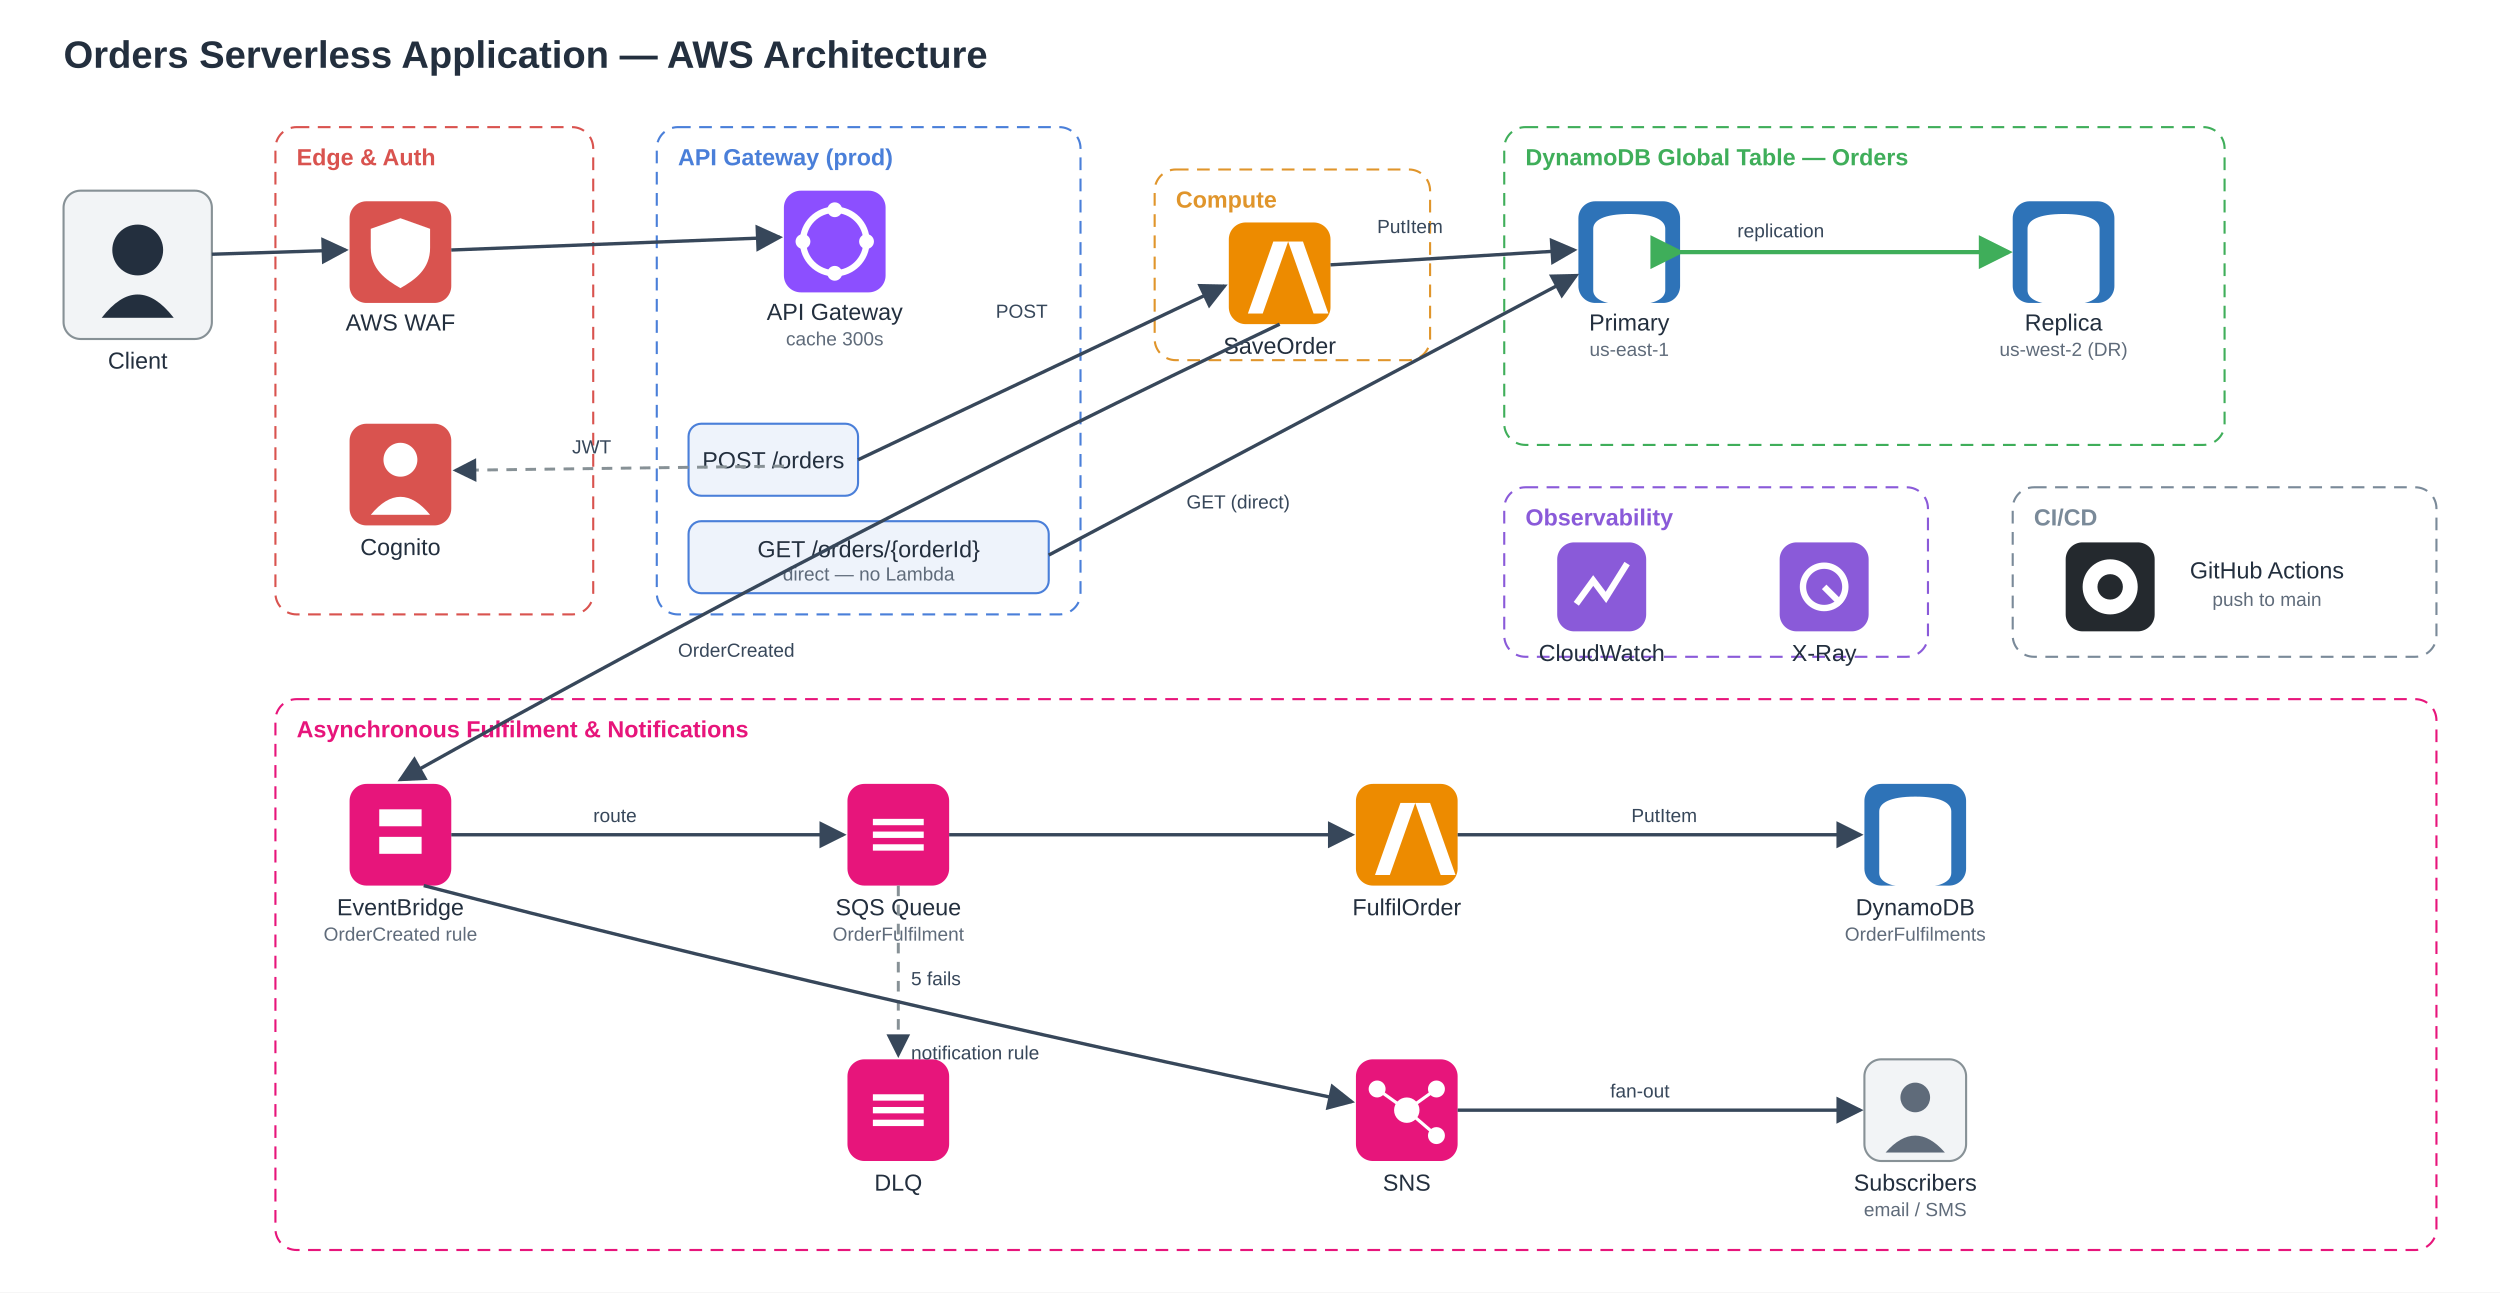
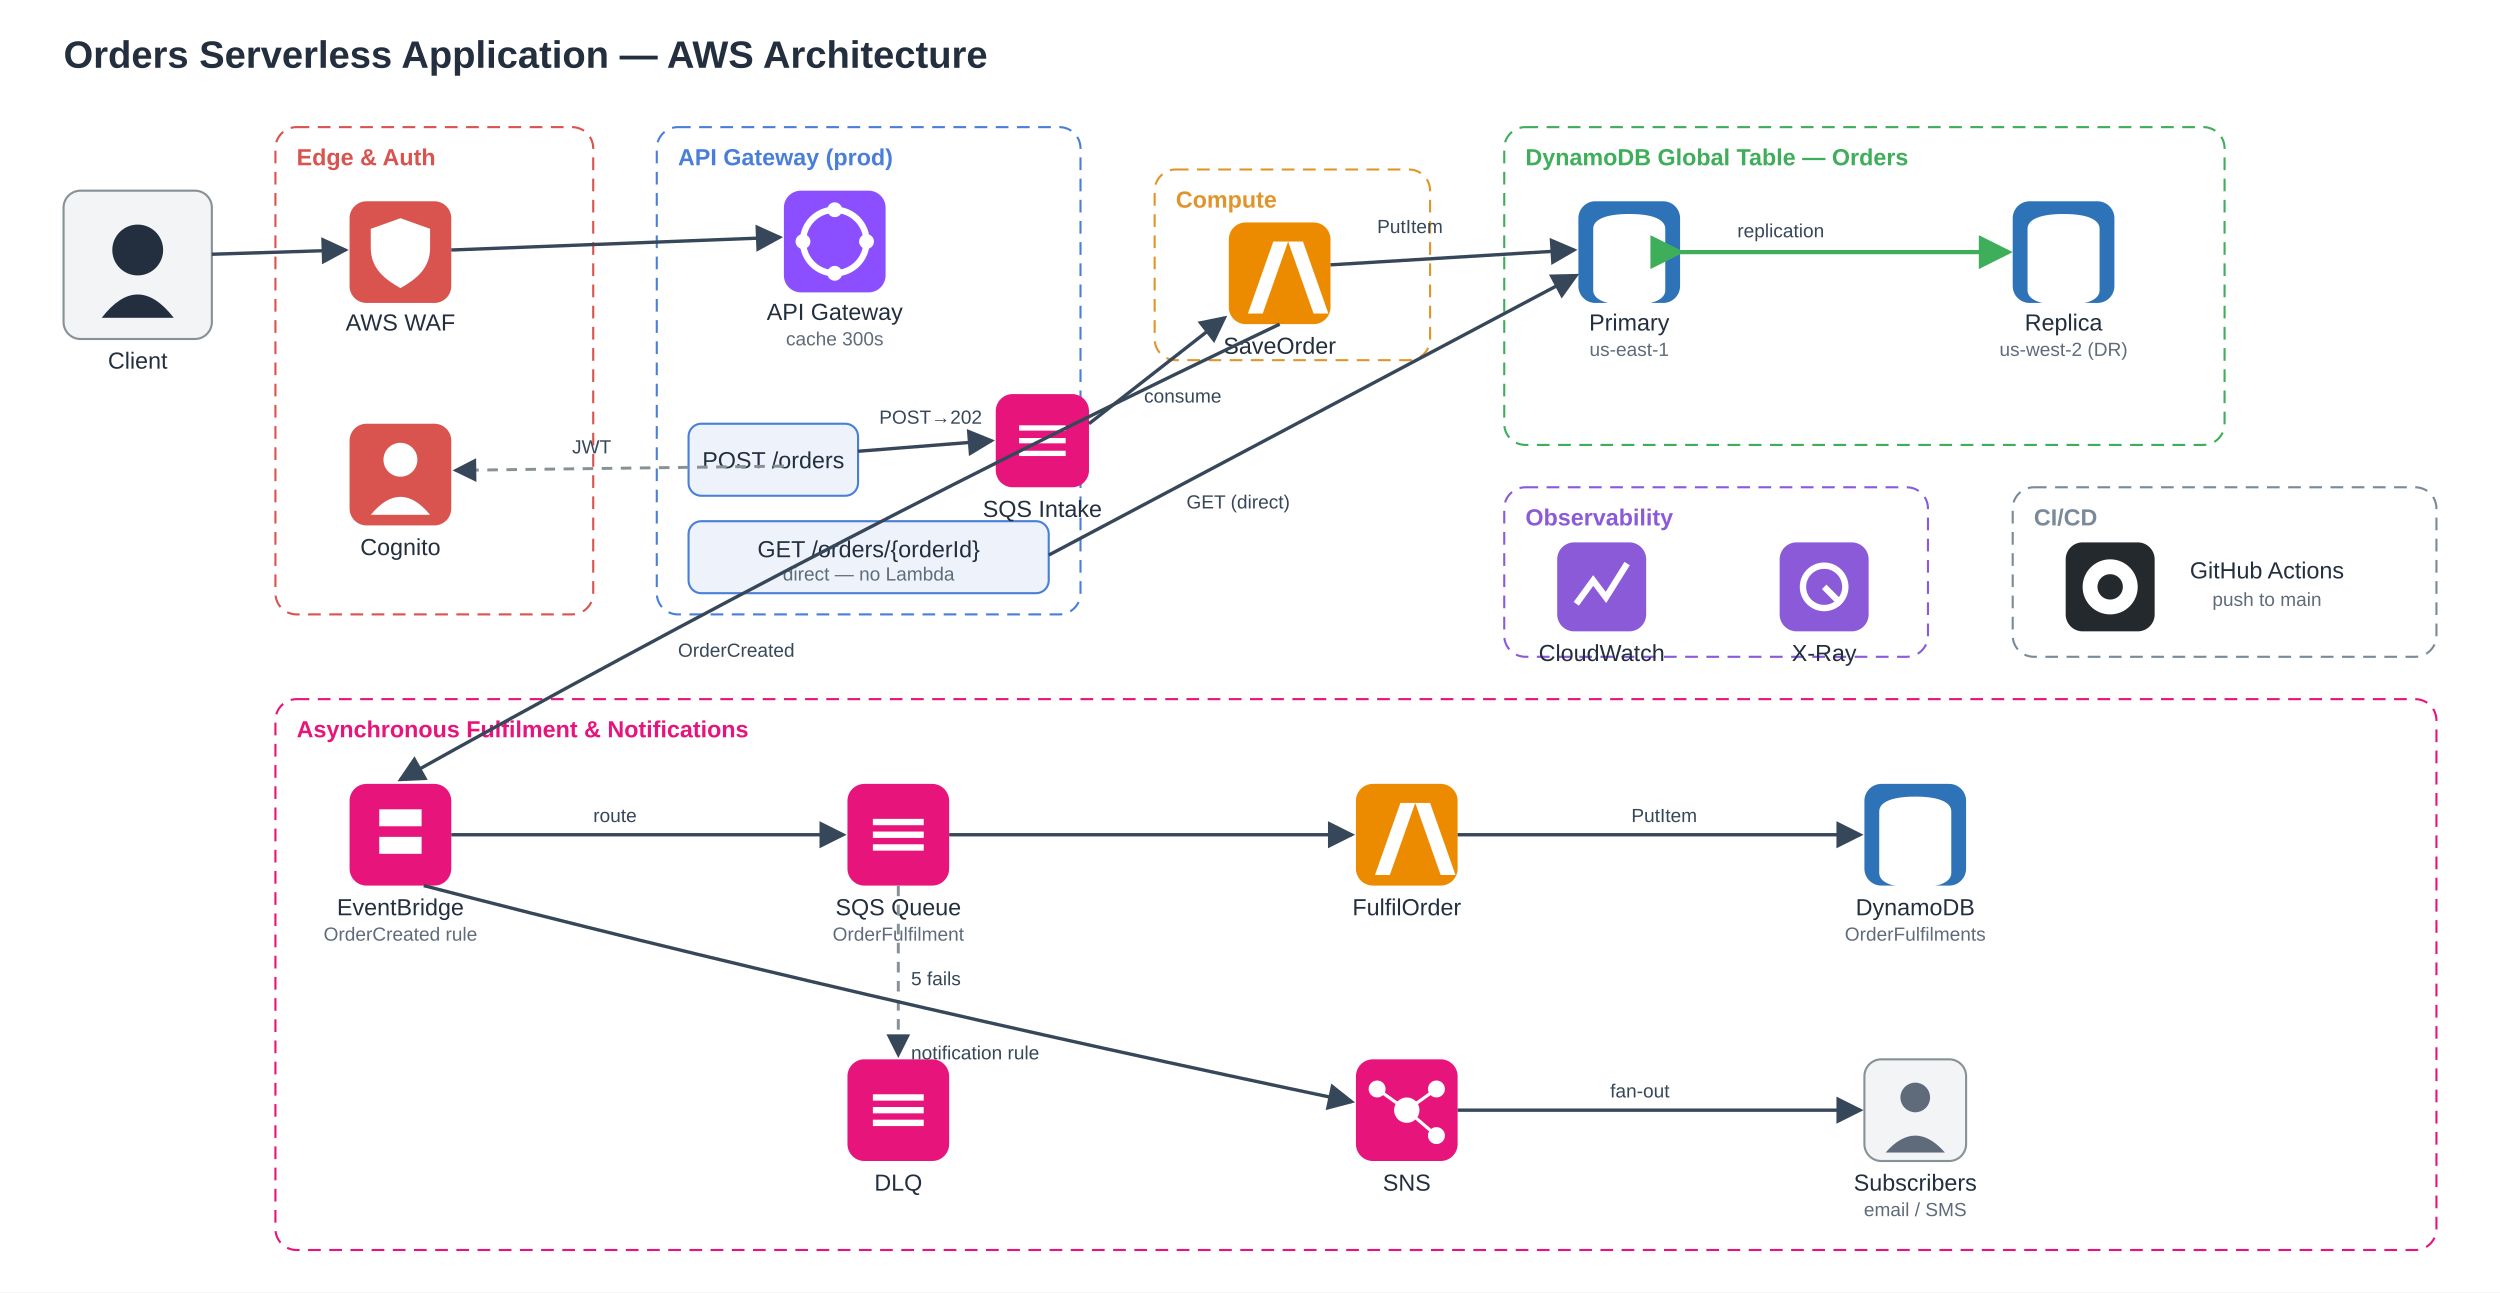
<svg xmlns="http://www.w3.org/2000/svg" width="1180" height="610" viewBox="0 0 1180 610" font-family="Arial, Helvetica, sans-serif">
  <defs>
    <style>
      .svc-label { font-size: 11px; fill: #232f3e; text-anchor: middle; }
      .svc-sub   { font-size: 9px; fill: #5f6b7a; text-anchor: middle; }
      .grp-label { font-size: 11px; font-weight: bold; }
      .flow      { stroke: #37475a; stroke-width: 1.6; fill: none; marker-end: url(#arrow); }
      .flow-dash { stroke: #879196; stroke-width: 1.4; fill: none; stroke-dasharray: 5 4; marker-end: url(#arrow); }
      .repl      { stroke: #3fae5a; stroke-width: 2; fill: none; marker-end: url(#arrowg); marker-start: url(#arrowg); }
      .edge-lbl  { font-size: 9px; fill: #37475a; }
    </style>
    <marker id="arrow" markerWidth="9" markerHeight="9" refX="7" refY="4" orient="auto">
      <path d="M0,0 L8,4 L0,8 Z" fill="#37475a" />
    </marker>
    <marker id="arrowg" markerWidth="9" markerHeight="9" refX="7" refY="4" orient="auto">
      <path d="M0,0 L8,4 L0,8 Z" fill="#3fae5a" />
    </marker>
  </defs>
  <rect x="0" y="0" width="1180" height="610" fill="#ffffff" />
  <text x="30" y="32" font-size="18" font-weight="bold" fill="#232f3e">Orders Serverless Application — AWS Architecture</text>
  <rect x="30" y="90" width="70" height="70" rx="8" fill="#f2f4f6" stroke="#879196" />
  <circle cx="65" cy="118" r="12" fill="#232f3e" />
  <path d="M48 150 q17 -22 34 0" fill="#232f3e" />
  <text class="svc-label" x="65" y="174">Client</text>
  <rect x="130" y="60" width="150" height="230" rx="10" fill="none" stroke="#d9534f" stroke-dasharray="6 4" />
  <text class="grp-label" x="140" y="78" fill="#d9534f">Edge &amp; Auth</text>
  <rect x="165" y="95" width="48" height="48" rx="8" fill="#d9534f" />
  <path d="M189 103 l14 5 v9 c0 10 -7 15 -14 19 c-7 -4 -14 -9 -14 -19 v-9 Z" fill="#fff" />
  <text class="svc-label" x="189" y="156">AWS WAF</text>
  <rect x="165" y="200" width="48" height="48" rx="8" fill="#d9534f" />
  <circle cx="189" cy="217" r="8" fill="#fff" />
  <path d="M175 243 q14 -17 28 0" fill="#fff" />
  <text class="svc-label" x="189" y="262">Cognito</text>
  <rect x="310" y="60" width="200" height="230" rx="10" fill="none" stroke="#4a7fd9" stroke-dasharray="6 4" />
  <text class="grp-label" x="320" y="78" fill="#4a7fd9">API Gateway (prod)</text>
  <rect x="370" y="90" width="48" height="48" rx="8" fill="#8c4fff" />
  <circle cx="394" cy="114" r="15" fill="none" stroke="#fff" stroke-width="3" />
  <circle cx="379" cy="114" r="3.5" fill="#fff" />
  <circle cx="409" cy="114" r="3.5" fill="#fff" />
  <circle cx="394" cy="99" r="3.5" fill="#fff" />
  <circle cx="394" cy="129" r="3.5" fill="#fff" />
  <text class="svc-label" x="394" y="151">API Gateway</text>
  <text class="svc-sub" x="394" y="163">cache 300s</text>
  <rect x="325" y="200" width="80" height="34" rx="6" fill="#eef3fb" stroke="#4a7fd9" />
  <text class="svc-label" x="365" y="221">POST /orders</text>
  <rect x="325" y="246" width="170" height="34" rx="6" fill="#eef3fb" stroke="#4a7fd9" />
  <text class="svc-label" x="410" y="263">GET /orders/{orderId}</text>
  <text class="svc-sub" x="410" y="274">direct — no Lambda</text>
+   <rect x="470" y="186" width="44" height="44" rx="8" fill="#e7157b" />
+   <path d="M481 202 h22 M481 208 h22 M481 214 h22" stroke="#fff" stroke-width="2.5" />
+   <text class="svc-label" x="492" y="244">SQS Intake</text>
  <rect x="545" y="80" width="130" height="90" rx="10" fill="none" stroke="#e0952b" stroke-dasharray="6 4" />
  <text class="grp-label" x="555" y="98" fill="#e0952b">Compute</text>
  <rect x="580" y="105" width="48" height="48" rx="8" fill="#ed8b00" />
  <path d="M589 148 l12 -34 h7 l-12 34 Z M608 114 l12 34 h7 l-12 -34 Z" fill="#fff" />
  <text class="svc-label" x="604" y="167">SaveOrder</text>
  <rect x="710" y="60" width="340" height="150" rx="10" fill="none" stroke="#3fae5a" stroke-dasharray="6 4" />
  <text class="grp-label" x="720" y="78" fill="#3fae5a">DynamoDB Global Table — Orders</text>
  <rect x="745" y="95" width="48" height="48" rx="8" fill="#2e73b8" />
  <path d="M769 101 c12 0 17 3 17 7 v29 c0 4 -5 7 -17 7 c-12 0 -17 -3 -17 -7 v-29 c0 -4 5 -7 17 -7 Z" fill="#fff" />
  <text class="svc-label" x="769" y="156">Primary</text>
  <text class="svc-sub" x="769" y="168">us-east-1</text>
  <rect x="950" y="95" width="48" height="48" rx="8" fill="#2e73b8" />
  <path d="M974 101 c12 0 17 3 17 7 v29 c0 4 -5 7 -17 7 c-12 0 -17 -3 -17 -7 v-29 c0 -4 5 -7 17 -7 Z" fill="#fff" />
  <text class="svc-label" x="974" y="156">Replica</text>
  <text class="svc-sub" x="974" y="168">us-west-2 (DR)</text>
  <rect x="130" y="330" width="1020" height="260" rx="10" fill="none" stroke="#e7157b" stroke-dasharray="6 4" />
  <text class="grp-label" x="140" y="348" fill="#e7157b">Asynchronous Fulfilment &amp; Notifications</text>
  <rect x="165" y="370" width="48" height="48" rx="8" fill="#e7157b" />
  <path d="M179 382 h20 v8 h-20 Z M179 395 h20 v8 h-20 Z" fill="#fff" />
  <text class="svc-label" x="189" y="432">EventBridge</text>
  <text class="svc-sub" x="189" y="444">OrderCreated rule</text>
  <rect x="400" y="370" width="48" height="48" rx="8" fill="#e7157b" />
  <path d="M412 388 h24 M412 394 h24 M412 400 h24" stroke="#fff" stroke-width="3" />
  <text class="svc-label" x="424" y="432">SQS Queue</text>
  <text class="svc-sub" x="424" y="444">OrderFulfilment</text>
  <rect x="400" y="500" width="48" height="48" rx="8" fill="#e7157b" />
  <path d="M412 518 h24 M412 524 h24 M412 530 h24" stroke="#fff" stroke-width="3" />
  <text class="svc-label" x="424" y="562">DLQ</text>
  <rect x="640" y="370" width="48" height="48" rx="8" fill="#ed8b00" />
  <path d="M649 413 l12 -34 h7 l-12 34 Z M668 379 l12 34 h7 l-12 -34 Z" fill="#fff" />
  <text class="svc-label" x="664" y="432">FulfilOrder</text>
  <rect x="880" y="370" width="48" height="48" rx="8" fill="#2e73b8" />
  <path d="M904 376 c12 0 17 3 17 7 v29 c0 4 -5 7 -17 7 c-12 0 -17 -3 -17 -7 v-29 c0 -4 5 -7 17 -7 Z" fill="#fff" />
  <text class="svc-label" x="904" y="432">DynamoDB</text>
  <text class="svc-sub" x="904" y="444">OrderFulfilments</text>
  <rect x="640" y="500" width="48" height="48" rx="8" fill="#e7157b" />
  <circle cx="664" cy="524" r="6" fill="#fff" />
  <circle cx="650" cy="514" r="4" fill="#fff" />
  <circle cx="678" cy="514" r="4" fill="#fff" />
  <circle cx="678" cy="536" r="4" fill="#fff" />
  <path d="M664 524 L650 514 M664 524 L678 514 M664 524 L678 536" stroke="#fff" stroke-width="1.5" />
  <text class="svc-label" x="664" y="562">SNS</text>
  <rect x="880" y="500" width="48" height="48" rx="8" fill="#f2f4f6" stroke="#879196" />
  <circle cx="904" cy="518" r="7" fill="#5f6b7a" />
  <path d="M890 544 q14 -16 28 0" fill="#5f6b7a" />
  <text class="svc-label" x="904" y="562">Subscribers</text>
  <text class="svc-sub" x="904" y="574">email / SMS</text>
  <rect x="710" y="230" width="200" height="80" rx="10" fill="none" stroke="#8a5ad9" stroke-dasharray="6 4" />
  <text class="grp-label" x="720" y="248" fill="#8a5ad9">Observability</text>
  <rect x="735" y="256" width="42" height="42" rx="8" fill="#8a5ad9" />
  <path d="M744 285 l8 -11 l6 8 l10 -16" fill="none" stroke="#fff" stroke-width="3" />
  <text class="svc-label" x="756" y="312">CloudWatch</text>
  <rect x="840" y="256" width="42" height="42" rx="8" fill="#8a5ad9" />
  <circle cx="861" cy="277" r="10" fill="none" stroke="#fff" stroke-width="3" />
  <path d="M861 277 l8 8" stroke="#fff" stroke-width="3" />
  <text class="svc-label" x="861" y="312">X-Ray</text>
  <rect x="950" y="230" width="200" height="80" rx="10" fill="none" stroke="#7a8a99" stroke-dasharray="6 4" />
  <text class="grp-label" x="960" y="248" fill="#7a8a99">CI/CD</text>
  <rect x="975" y="256" width="42" height="42" rx="8" fill="#24292e" />
  <circle cx="996" cy="277" r="13" fill="#fff" />
  <circle cx="996" cy="277" r="6" fill="#24292e" />
  <text class="svc-label" x="1070" y="273">GitHub Actions</text>
  <text class="svc-sub" x="1070" y="286">push to main</text>
  <path class="flow" d="M100 120 L163 118" />
  <path class="flow" d="M213 118 L368 112" />
  <path class="flow-dash" d="M370 220 L215 222" />
  <text class="edge-lbl" x="270" y="214">JWT</text>
-   <path class="flow" d="M405 217 L578 135" />
-   <text class="edge-lbl" x="470" y="150">POST</text>
+   <path class="flow" d="M405 213 L468 208" />
+   <text class="edge-lbl" x="415" y="200">POST→202</text>
+   <path class="flow" d="M514 200 L578 150" />
+   <text class="edge-lbl" x="540" y="190">consume</text>
  <path class="flow" d="M495 262 L744 130" />
  <text class="edge-lbl" x="560" y="240">GET (direct)</text>
  <path class="flow" d="M628 125 L743 118" />
  <text class="edge-lbl" x="650" y="110">PutItem</text>
  <path class="repl" d="M793 119 L948 119" />
  <text class="edge-lbl" x="820" y="112" fill="#3fae5a">replication</text>
  <path class="flow" d="M604 153 Q400 250 189 368" />
  <text class="edge-lbl" x="320" y="310">OrderCreated</text>
  <path class="flow" d="M213 394 L398 394" />
  <text class="edge-lbl" x="280" y="388">route</text>
  <path class="flow-dash" d="M424 418 L424 498" />
  <text class="edge-lbl" x="430" y="465">5 fails</text>
  <path class="flow" d="M448 394 L638 394" />
  <path class="flow" d="M688 394 L878 394" />
  <text class="edge-lbl" x="770" y="388">PutItem</text>
  <path class="flow" d="M200 418 Q400 470 638 520" />
  <text class="edge-lbl" x="430" y="500">notification rule</text>
  <path class="flow" d="M688 524 L878 524" />
  <text class="edge-lbl" x="760" y="518">fan-out</text>
</svg>
